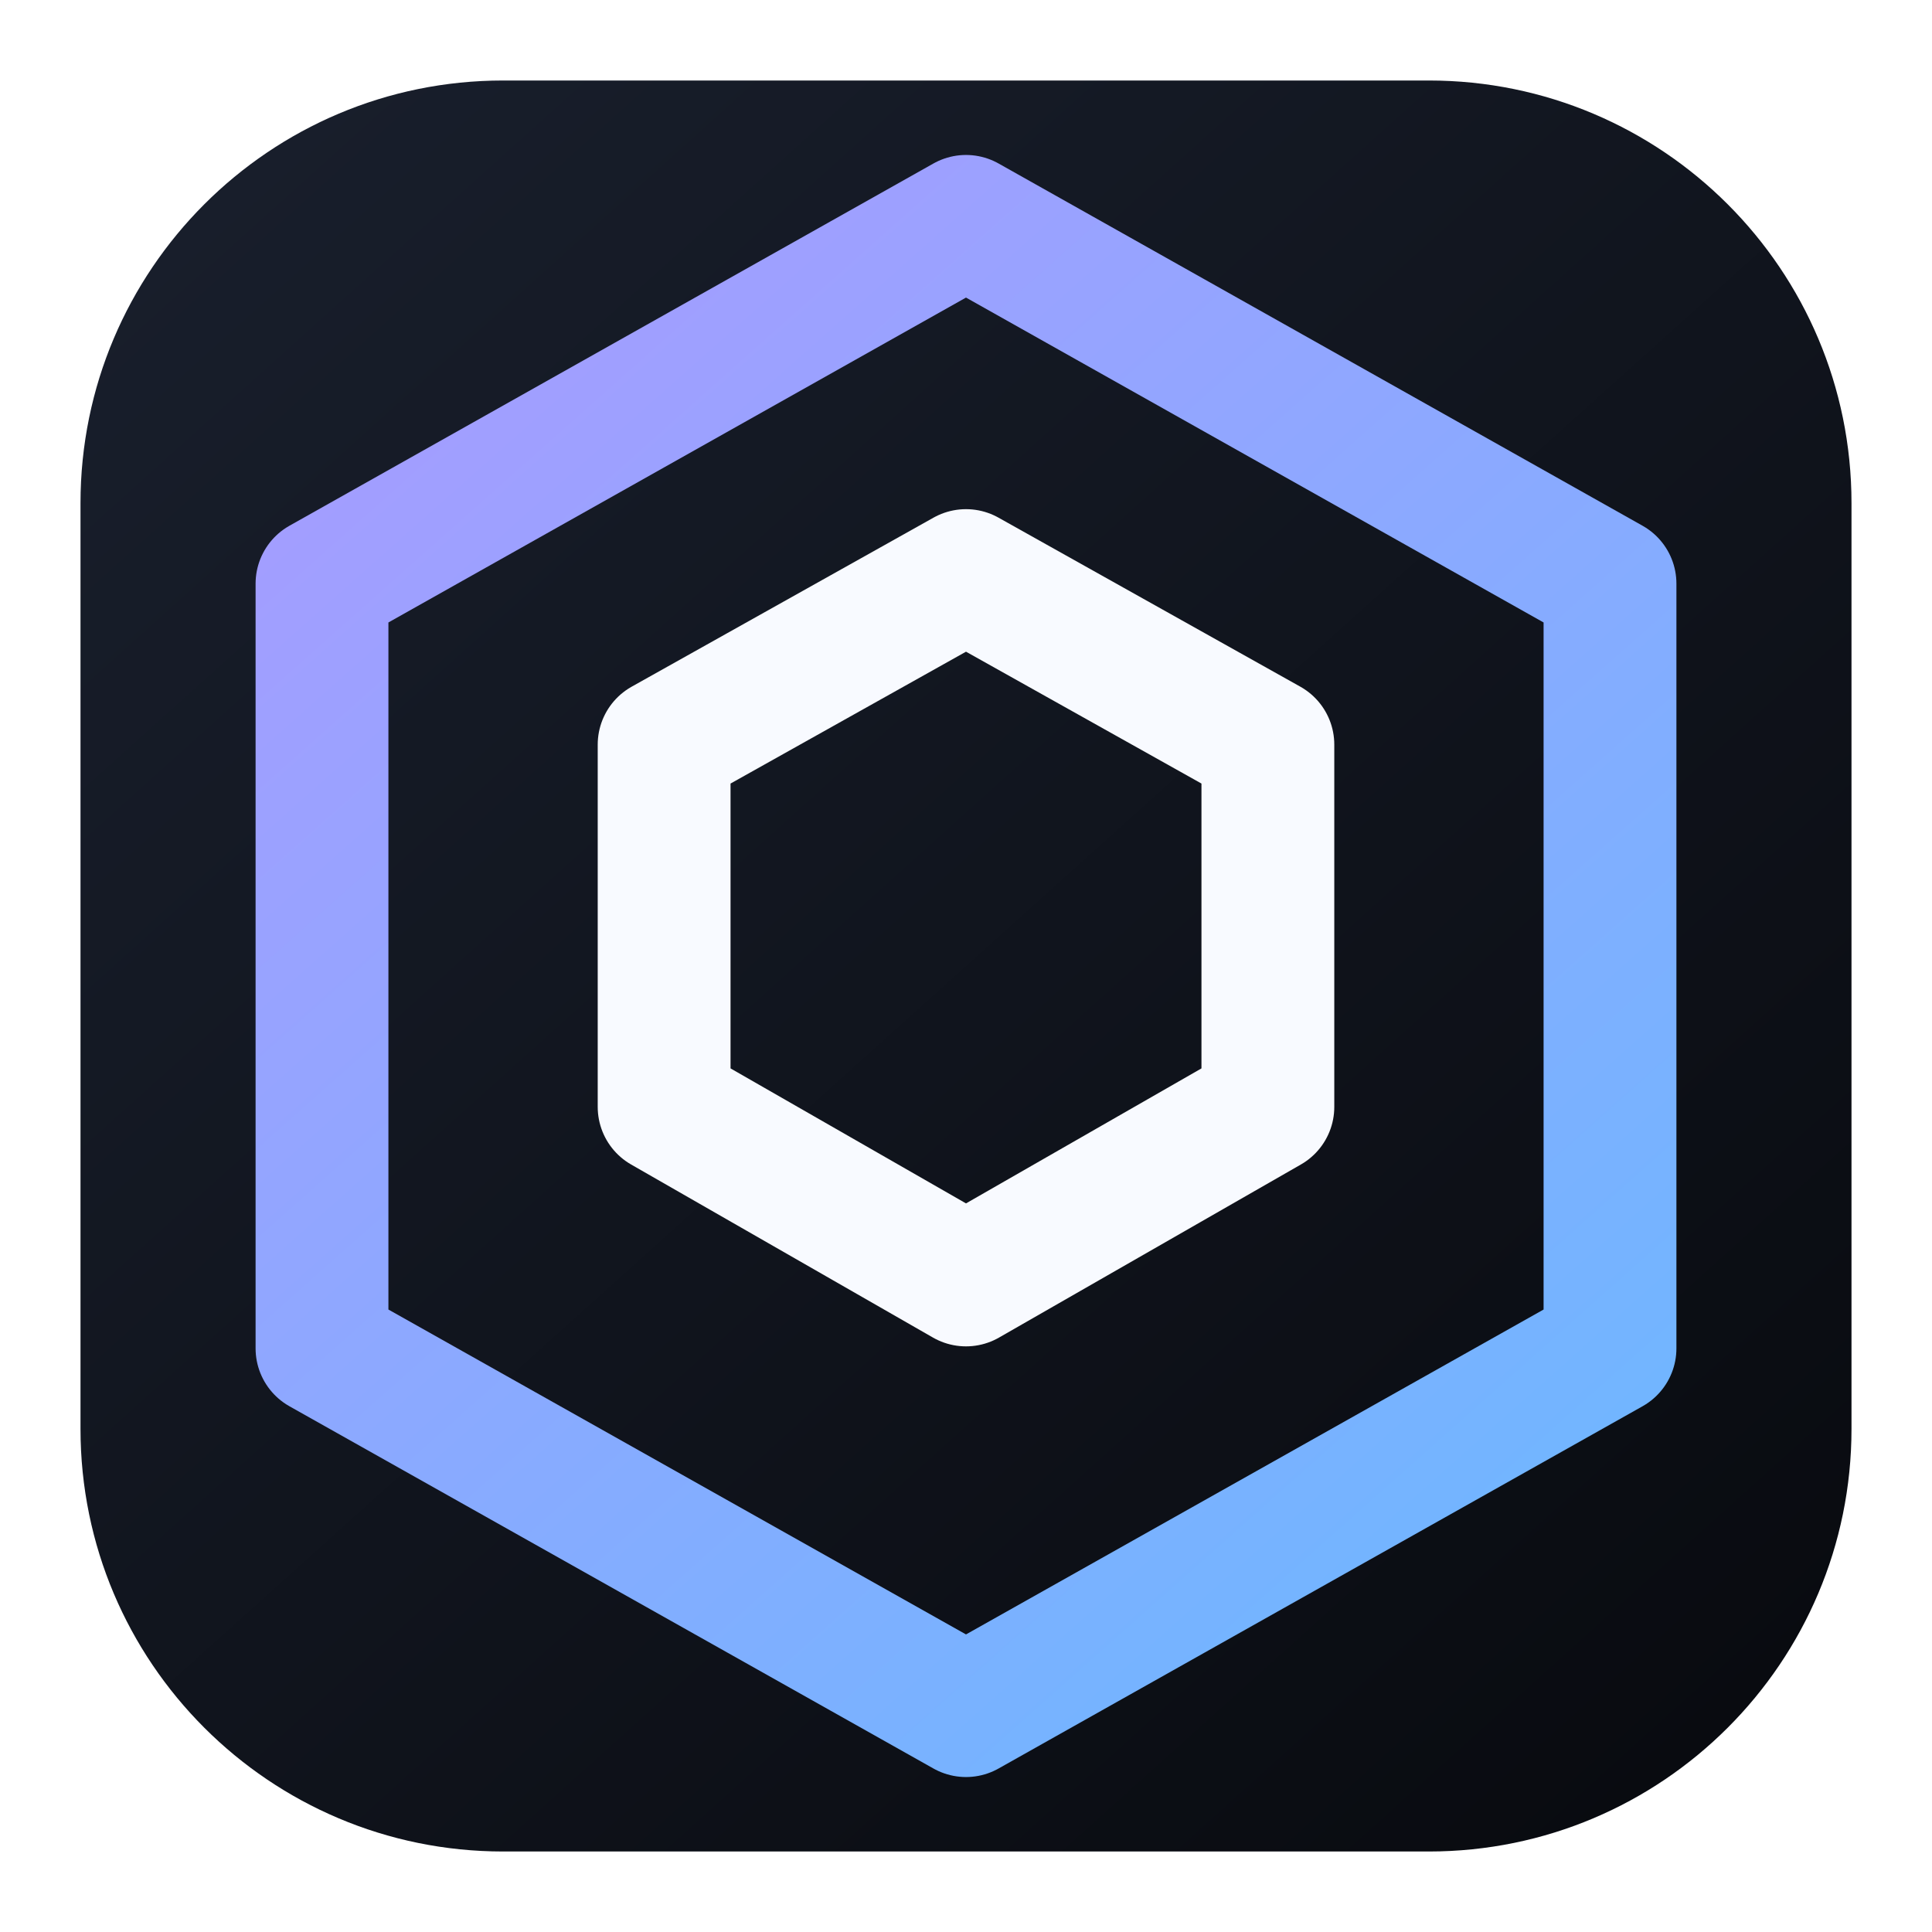
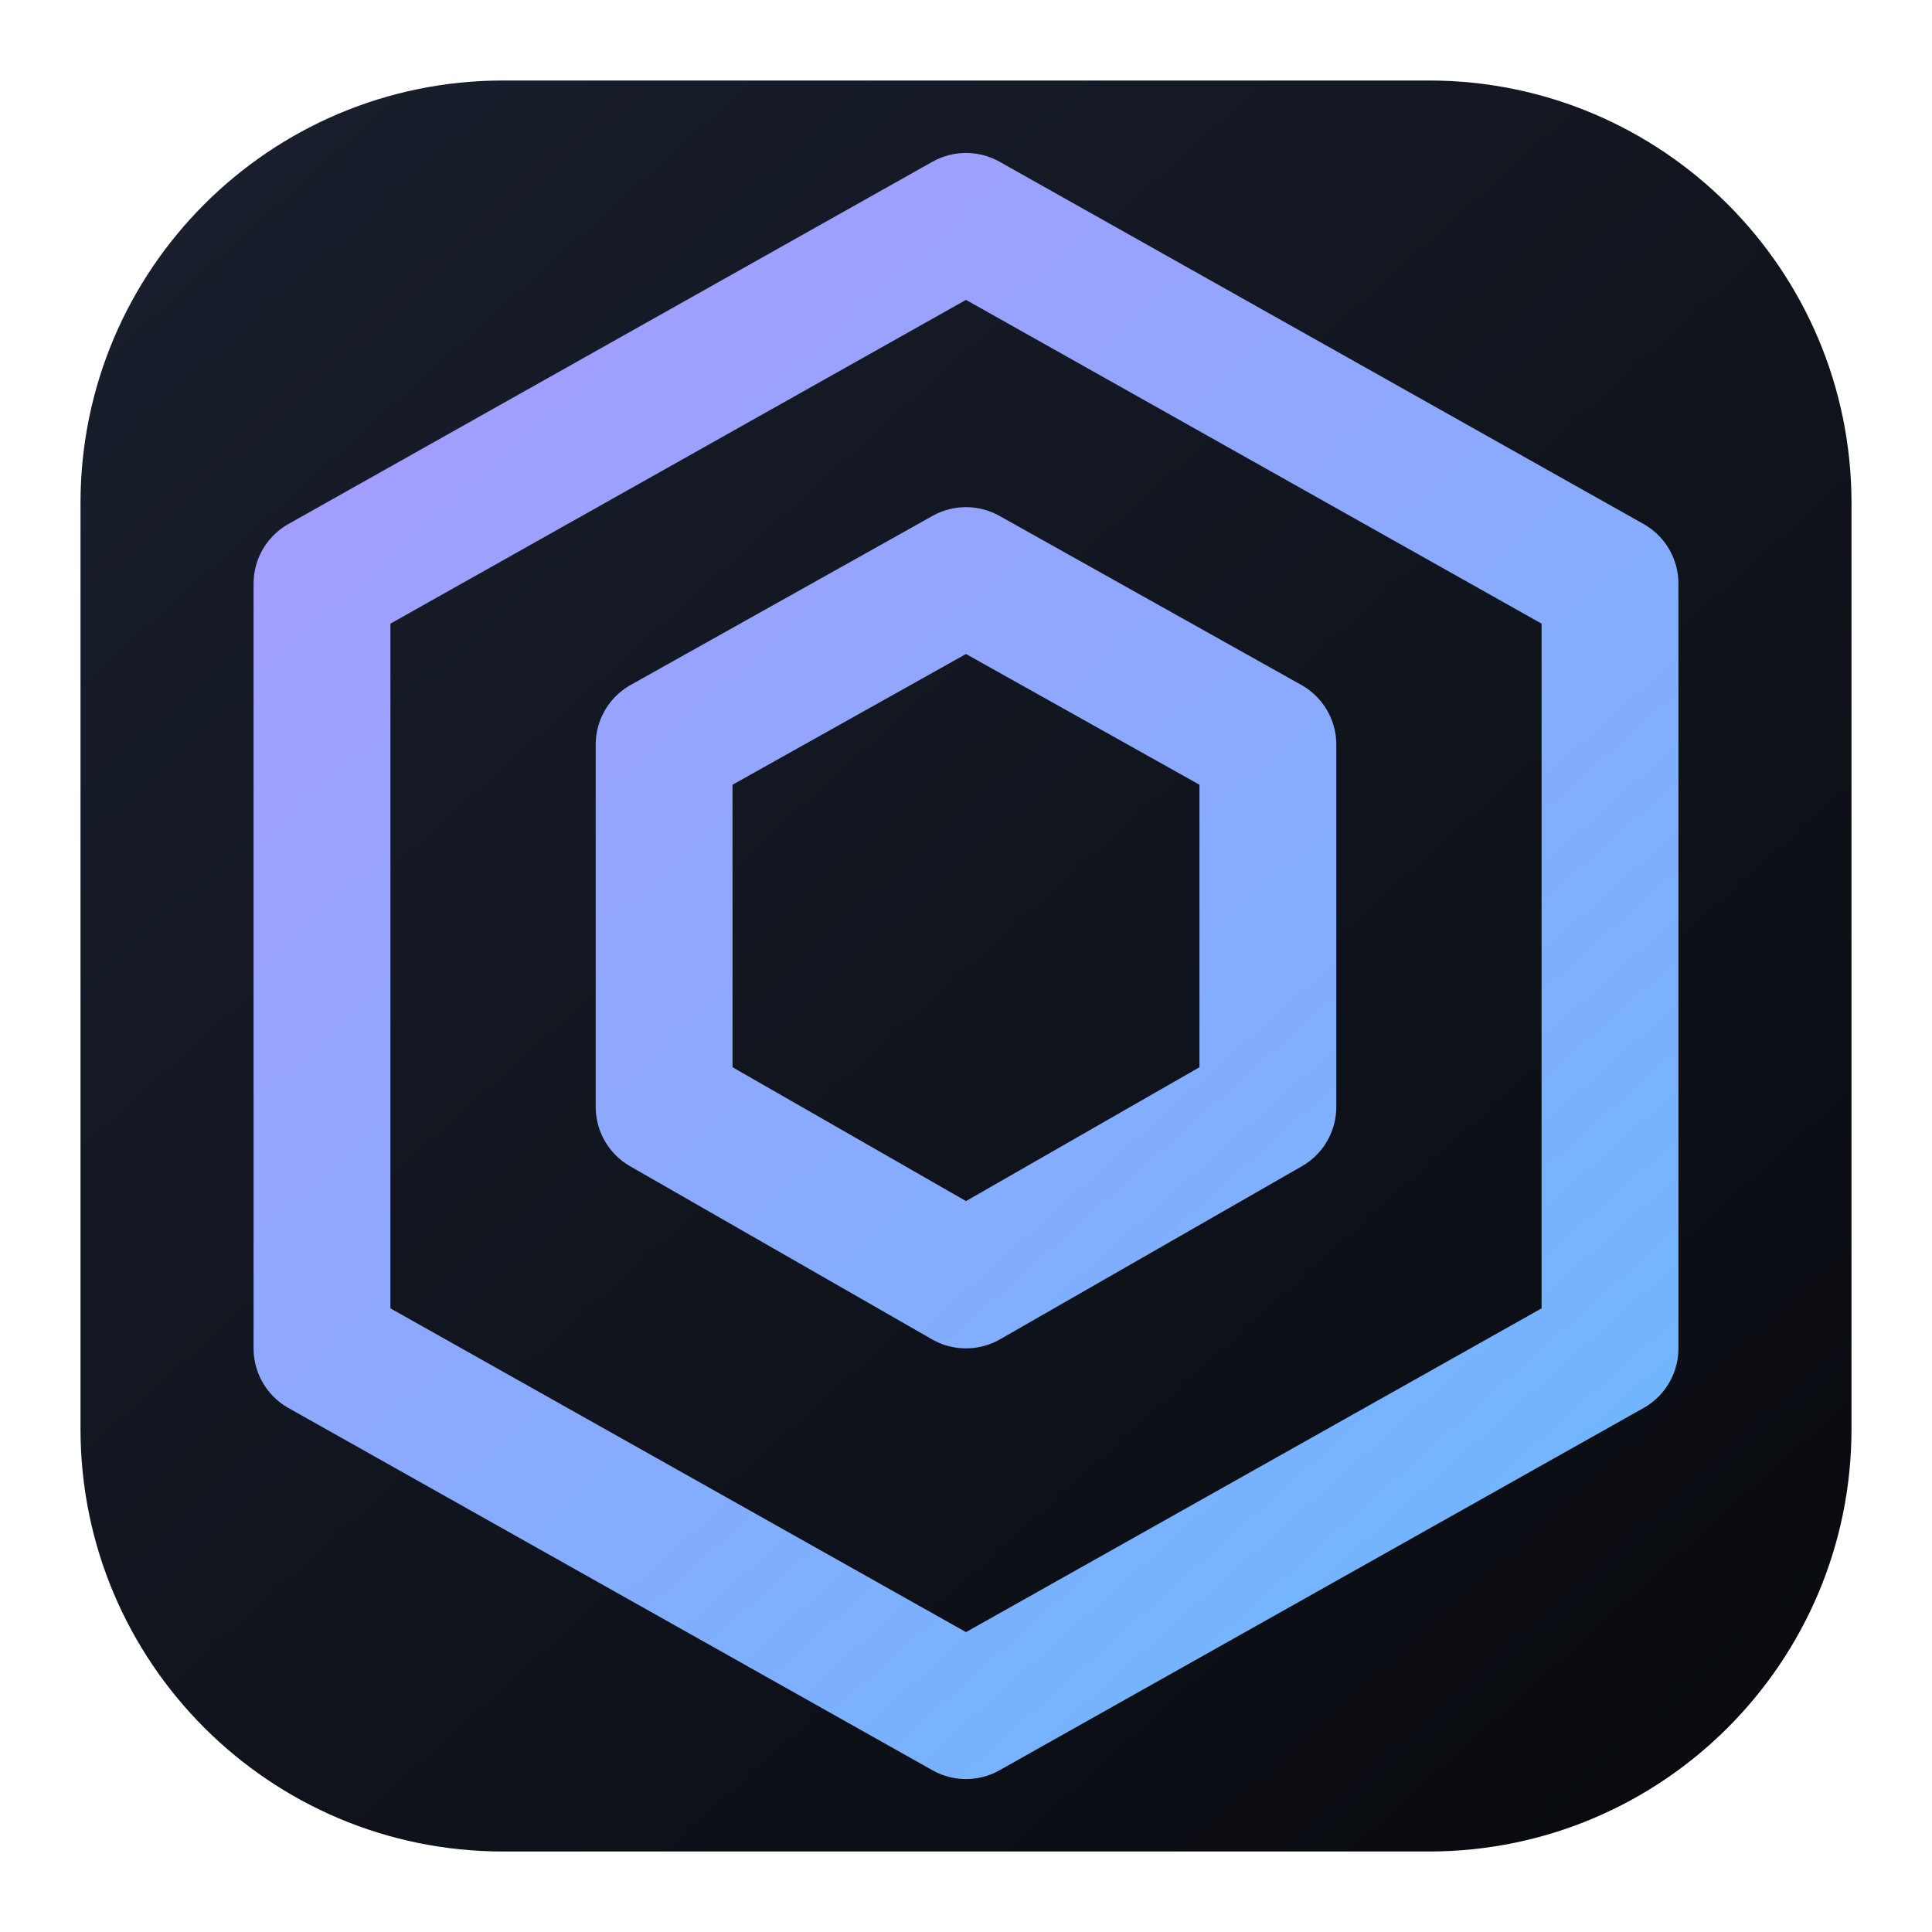
<svg xmlns="http://www.w3.org/2000/svg" width="1024" height="1024" viewBox="0 0 24 24">
  <defs>
-     <linearGradient id="background" x1="3" y1="2" x2="21" y2="22" gradientUnits="userSpaceOnUse">
+     <linearGradient id="plate" x1="3" y1="2" x2="21" y2="22" gradientUnits="userSpaceOnUse">
      <stop stop-color="#181E2B" />
      <stop offset="1" stop-color="#090B10" />
    </linearGradient>
    <linearGradient id="mark" x1="4" y1="3" x2="20" y2="21" gradientUnits="userSpaceOnUse">
      <stop stop-color="#A89BFF" />
      <stop offset="1" stop-color="#6CB8FF" />
    </linearGradient>
  </defs>
-   <rect x="1" y="1" width="22" height="22" rx="5.25" fill="url(#background)" />
-   <path d="M12 2.75 20 7.25v9.5L12 21.25 4 16.75v-9.5L12 2.75Z" fill="none" stroke="url(#mark)" stroke-linejoin="round" stroke-width="1.65" />
-   <path d="m8.25 9.25 3.75-2.1 3.75 2.1v4.5L12 15.9l-3.75-2.15v-4.5Z" fill="none" stroke="#F8FAFF" stroke-linejoin="round" stroke-width="1.65" />
+   <rect x="1" y="1" width="22" height="22" rx="5.25" fill="url(#plate)" />
+   <g fill="none" stroke="url(#mark)" stroke-width="1.7" stroke-linecap="round" stroke-linejoin="round">
+     <path d="M12 2.75 20 7.25v9.5L12 21.25 4 16.75v-9.5L12 2.75Z" />
+     <path d="m8.25 9.25 3.75-2.1 3.75 2.1v4.5L12 15.9l-3.75-2.15v-4.5Z" />
+   </g>
</svg>
